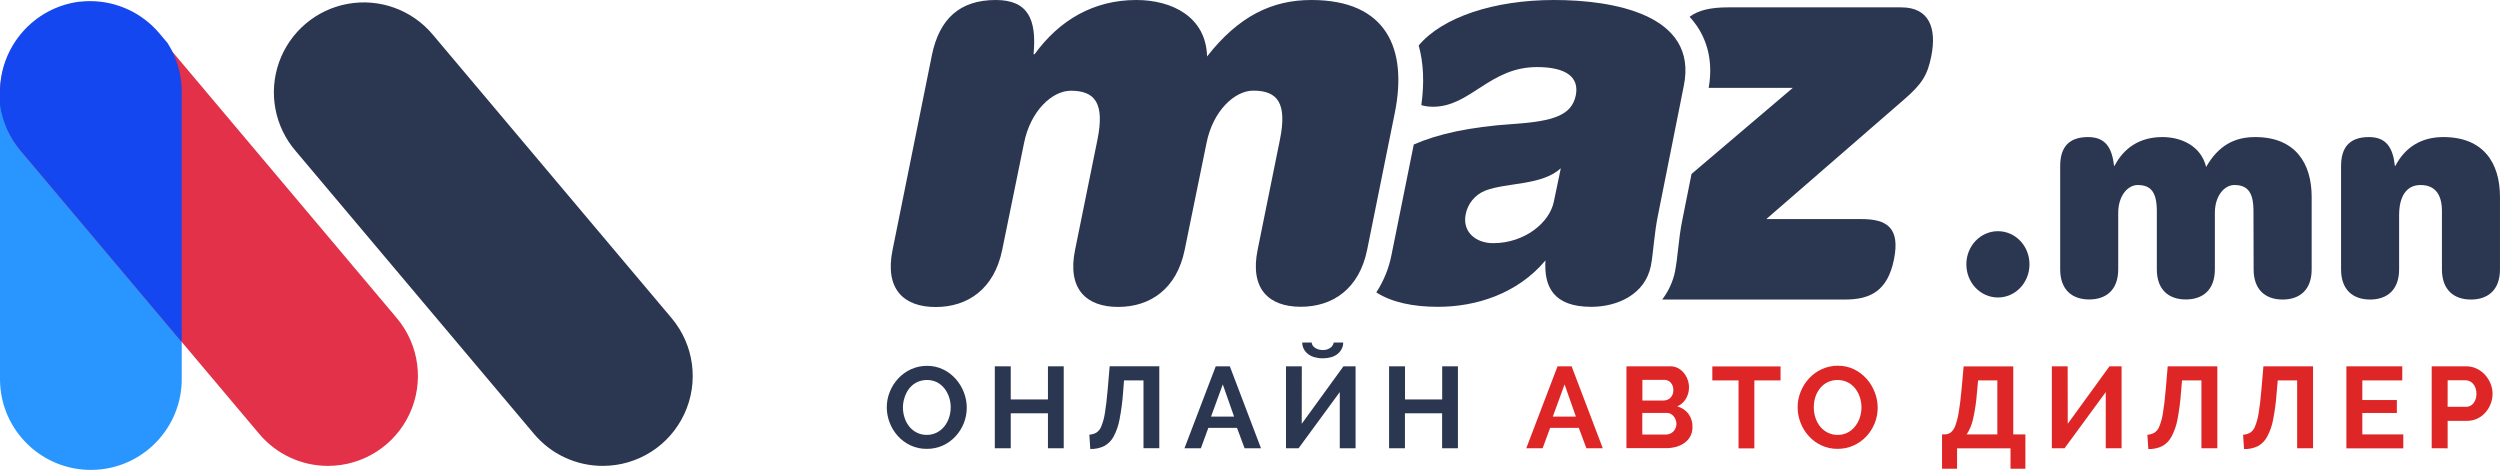
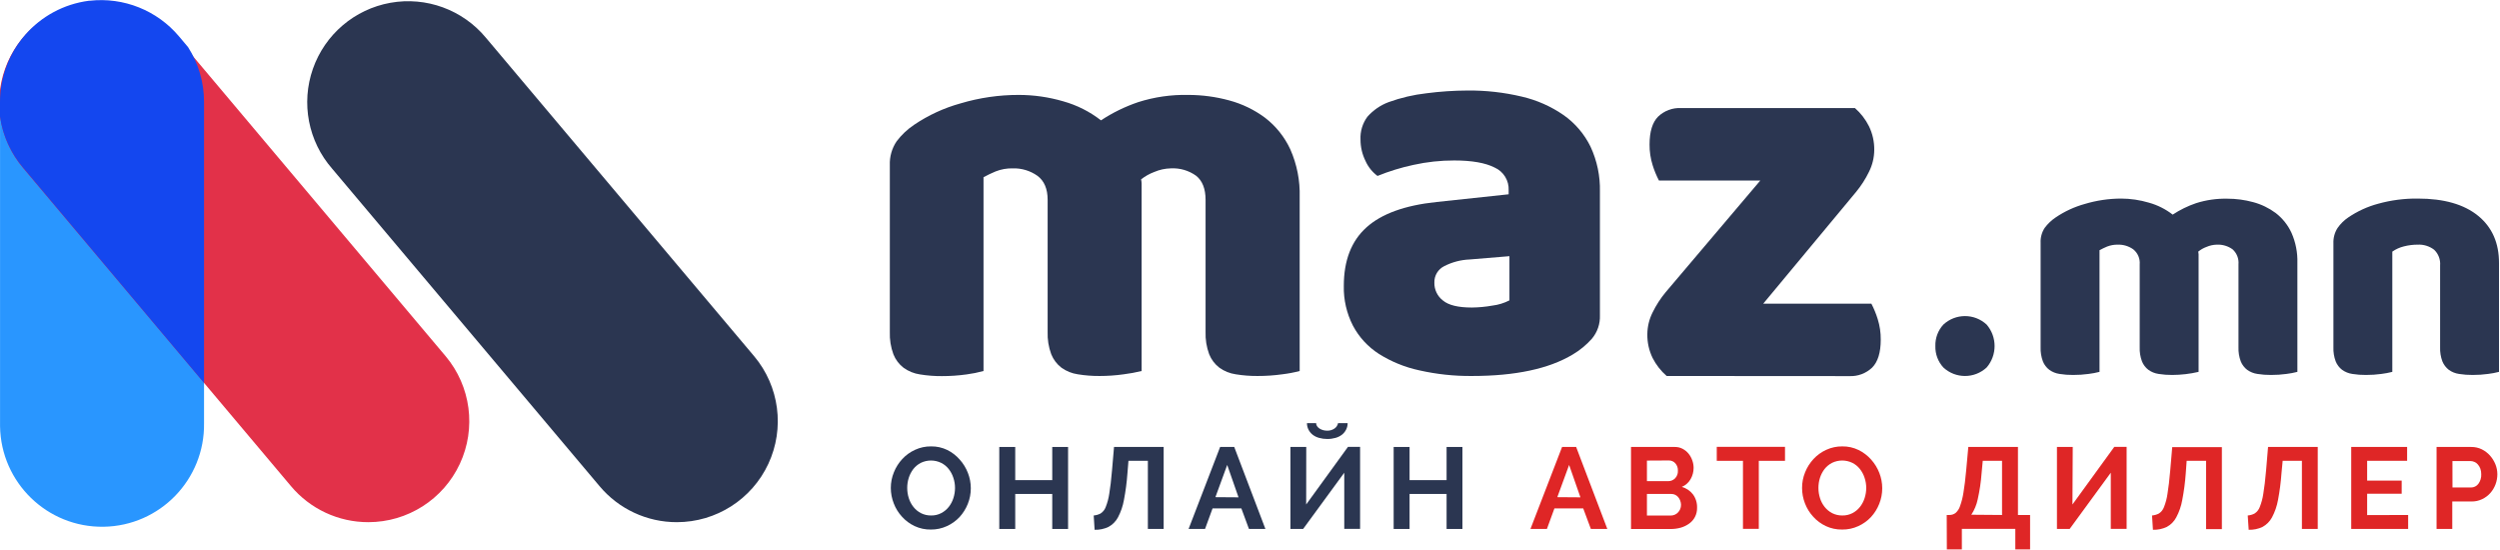
- <svg xmlns="http://www.w3.org/2000/svg" viewBox="0 0 1018.66 191.47">
+ <svg xmlns="http://www.w3.org/2000/svg" viewBox="0 0 607.6 133.53">
  <defs>
    <style>.cls-1{fill:#225da9;}.cls-2{fill:#2996ff;}.cls-3{fill:#e23149;}.cls-4{fill:#2b3651;}.cls-5{fill:#1447ef;}.cls-6{isolation:isolate;}.cls-7{fill:#df2626;}</style>
  </defs>
  <g id="Layer_2" data-name="Layer 2">
    <g id="Layer_1-2" data-name="Layer 1">
      <g id="Group_3689" data-name="Group 3689">
-         <path id="Path_2767" data-name="Path 2767" class="cls-1" d="M36.62,1.4c-1.33,0-2.66.08-4,.22A38.36,38.36,0,0,1,37,1.36a36.61,36.61,0,0,1,30.9,17l-3.22-3.84A36.57,36.57,0,0,0,36.62,1.4Z" />
-         <path id="Path_2768" data-name="Path 2768" class="cls-2" d="M74.05,137.71v16.17A37,37,0,0,1,0,155V41.16A36.83,36.83,0,0,0,8.3,59.66Z" />
-         <path id="Path_2769" data-name="Path 2769" class="cls-3" d="M133.67,189.83a36.53,36.53,0,0,1-28.08-13.08L8.58,61.62A36.64,36.64,0,1,1,64.7,14.49l97,115.14a36.63,36.63,0,0,1-28,60.2Z" />
-         <path id="Path_2770" data-name="Path 2770" class="cls-4" d="M245.63,189.83a36.53,36.53,0,0,1-28.08-13.08l-97-115.13A36.64,36.64,0,1,1,176.33,14.1l.33.39,97,115.14a36.62,36.62,0,0,1-28,60.2Z" />
-         <path id="Path_2771" data-name="Path 2771" class="cls-5" d="M74.05,37.41V139.32L8.29,61.26A36.91,36.91,0,0,1,0,42.76V37.41A37.07,37.07,0,0,1,32.29.69l.28,0a39.27,39.27,0,0,1,4-.23A36.94,36.94,0,0,1,65,13.65l3.26,3.87A36.8,36.8,0,0,1,74.05,37.41Z" />
+         <path id="Path_2767" data-name="Path 2767" class="cls-1" d="M24.54.66A26.57,26.57,0,0,0,21.86.8a26.7,26.7,0,0,1,3-.17A24.53,24.53,0,0,1,45.52,12L43.36,9.43A24.46,24.46,0,0,0,24.54.66Z" />
+         <path id="Path_2768" data-name="Path 2768" class="cls-2" d="M49.61,92v10.84a24.8,24.8,0,1,1-49.6.76V27.29a24.76,24.76,0,0,0,5.55,12.4Z" />
+         <path id="Path_2769" data-name="Path 2769" class="cls-3" d="M89.56,126.91a24.51,24.51,0,0,1-18.82-8.77L5.75,41A24.55,24.55,0,1,1,43.35,9.43l65,77.14a24.55,24.55,0,0,1-18.79,40.34Z" />
+         <path id="Path_2770" data-name="Path 2770" class="cls-4" d="M164.57,126.91a24.48,24.48,0,0,1-18.81-8.77L80.76,41A24.55,24.55,0,1,1,118.14,9.17a2.75,2.75,0,0,1,.22.26l65,77.14a24.55,24.55,0,0,1-18.79,40.34Z" />
+         <path id="Path_2771" data-name="Path 2771" class="cls-5" d="M49.61,24.78V93.06l-44-52.3A24.56,24.56,0,0,1,0,28.37V24.78A24.82,24.82,0,0,1,21.64.18l.18,0A24.8,24.8,0,0,1,43.54,8.86l2.19,2.6A24.64,24.64,0,0,1,49.61,24.78Z" />
      </g>
-       <g id="maz.mn" class="cls-6">
+       <path class="cls-4" d="M247.7,23.07a38.47,38.47,0,0,1,10.8,1.55,26.61,26.61,0,0,1,9.19,4.63,39.35,39.35,0,0,1,9.06-4.43,37.3,37.3,0,0,1,12.14-1.75,37.9,37.9,0,0,1,10,1.34,25.73,25.73,0,0,1,8.72,4.23,20.62,20.62,0,0,1,6.11,7.65A26.76,26.76,0,0,1,316,47.9V90.17a31.64,31.64,0,0,1-4.23.8,42.83,42.83,0,0,1-6,.41,31.28,31.28,0,0,1-5.3-.41,9,9,0,0,1-4-1.61,7.74,7.74,0,0,1-2.48-3.28,14.3,14.3,0,0,1-.87-5.44V48.57q0-4-2.28-5.84a9.67,9.67,0,0,0-6.18-1.81,10.73,10.73,0,0,0-4,.87,11.73,11.73,0,0,0-3.22,1.81,4.74,4.74,0,0,1,.13,1V90.17a38.12,38.12,0,0,1-4.36.8,42,42,0,0,1-5.84.41,31.36,31.36,0,0,1-5.3-.41,9.06,9.06,0,0,1-4-1.61,7.74,7.74,0,0,1-2.48-3.28,14.3,14.3,0,0,1-.87-5.44V48.57q0-4-2.48-5.84a9.87,9.87,0,0,0-6-1.81,10.7,10.7,0,0,0-4.16.74,30.87,30.87,0,0,0-2.95,1.41v47.1A31,31,0,0,1,235,91a42.83,42.83,0,0,1-6,.41,31.36,31.36,0,0,1-5.3-.41,9.06,9.06,0,0,1-4-1.61,7.74,7.74,0,0,1-2.48-3.28,14.3,14.3,0,0,1-.87-5.44V40.12A9.67,9.67,0,0,1,218,34.35a17.45,17.45,0,0,1,4.23-4,38.47,38.47,0,0,1,11.34-5.23A49.11,49.11,0,0,1,247.7,23.07Z" />
+       <path class="cls-4" d="M356.79,22A54.81,54.81,0,0,1,370,23.48,29.57,29.57,0,0,1,380.21,28a20.31,20.31,0,0,1,6.51,7.65A24.51,24.51,0,0,1,389,46.56V76.61a8.33,8.33,0,0,1-1.95,5.71,19.47,19.47,0,0,1-4.63,3.82q-8.71,5.24-24.56,5.24A55.72,55.72,0,0,1,345.05,90a30.36,30.36,0,0,1-9.8-4,18.37,18.37,0,0,1-6.3-6.85,20.2,20.2,0,0,1-2.22-9.66q0-9.26,5.5-14.22t17-6.17l17.58-1.88v-.94a5.76,5.76,0,0,0-3.43-5.57Q360,39,353.57,39a45.37,45.37,0,0,0-9.93,1.08,52.43,52.43,0,0,0-8.72,2.68A9.19,9.19,0,0,1,332,39.11a11.64,11.64,0,0,1-1.21-5.17,8.62,8.62,0,0,1,1.68-5.57,12.89,12.89,0,0,1,5.16-3.55,40.24,40.24,0,0,1,9.19-2.15A79.42,79.42,0,0,1,356.79,22Zm1.07,52.74a30.49,30.49,0,0,0,5-.47A12.39,12.39,0,0,0,367,73V62.26l-9.66.8a14.9,14.9,0,0,0-6.17,1.61,4.33,4.33,0,0,0-2.42,4,5.33,5.33,0,0,0,2.08,4.36C352.21,74.18,354.55,74.74,357.86,74.74Z" />
+       <path class="cls-4" d="M405.23,91.38A14.48,14.48,0,0,1,401.81,87a12.75,12.75,0,0,1-1.28-5.77,12,12,0,0,1,1.28-5.3A24.63,24.63,0,0,1,405,71L428,43.87H403.35a22.49,22.49,0,0,1-1.54-3.75,16.18,16.18,0,0,1-.74-5q0-4.69,2.08-6.78a7.55,7.55,0,0,1,5.57-2.08H451a14.48,14.48,0,0,1,3.42,4.43,12.75,12.75,0,0,1,1.28,5.77,12,12,0,0,1-1.28,5.3,24.63,24.63,0,0,1-3.15,4.9L428.71,73.8H455a22.49,22.49,0,0,1,1.54,3.75,16.18,16.18,0,0,1,.74,5c0,3.13-.7,5.39-2.08,6.78a7.57,7.57,0,0,1-5.57,2.08Z" />
+       <path class="cls-4" d="M470.56,84.1a7.39,7.39,0,0,1,1.93-5.2,7.73,7.73,0,0,1,10.55,0,8,8,0,0,1,0,10.4,7.73,7.73,0,0,1-10.55,0A7.39,7.39,0,0,1,470.56,84.1Z" />
+       <path class="cls-4" d="M515.71,48.26a24,24,0,0,1,6.78,1,16.67,16.67,0,0,1,5.77,2.9,25,25,0,0,1,5.68-2.78,23.43,23.43,0,0,1,7.62-1.09,23.71,23.71,0,0,1,6.28.84,16.23,16.23,0,0,1,5.48,2.65,12.87,12.87,0,0,1,3.83,4.81,16.81,16.81,0,0,1,1.43,7.28V90.38a21.61,21.61,0,0,1-2.65.5,26.94,26.94,0,0,1-3.75.25,19.64,19.64,0,0,1-3.33-.25,5.61,5.61,0,0,1-2.48-1,4.8,4.8,0,0,1-1.56-2.06,8.86,8.86,0,0,1-.55-3.42V64.26a4.41,4.41,0,0,0-1.43-3.66A6.07,6.07,0,0,0,539,59.46a6.6,6.6,0,0,0-2.52.55,6.82,6.82,0,0,0-2,1.14,2.86,2.86,0,0,1,.08.63v28.6a28.75,28.75,0,0,1-6.4.75,19.64,19.64,0,0,1-3.33-.25,5.61,5.61,0,0,1-2.48-1,4.8,4.8,0,0,1-1.56-2.06,8.86,8.86,0,0,1-.55-3.42V64.26a4.23,4.23,0,0,0-1.56-3.66,6.18,6.18,0,0,0-3.75-1.14,6.84,6.84,0,0,0-2.61.46,19.22,19.22,0,0,0-1.85.89V90.38a21.61,21.61,0,0,1-2.65.5,26.94,26.94,0,0,1-3.75.25,19.64,19.64,0,0,1-3.33-.25,5.61,5.61,0,0,1-2.48-1,4.8,4.8,0,0,1-1.56-2.06,8.86,8.86,0,0,1-.55-3.42V59a6.08,6.08,0,0,1,1-3.63,10.9,10.9,0,0,1,2.65-2.52,24.11,24.11,0,0,1,7.12-3.29A31.11,31.11,0,0,1,515.71,48.26Z" />
+       <path class="cls-4" d="M593.28,64.52a4.73,4.73,0,0,0-1.47-3.84,6.1,6.1,0,0,0-4-1.22,13.39,13.39,0,0,0-3.33.42,8.39,8.39,0,0,0-2.82,1.27V90.38a21.61,21.61,0,0,1-2.65.5,26.94,26.94,0,0,1-3.75.25,19.64,19.64,0,0,1-3.33-.25,5.61,5.61,0,0,1-2.48-1,4.8,4.8,0,0,1-1.56-2.06,8.86,8.86,0,0,1-.55-3.42V59.12a6.44,6.44,0,0,1,1-3.7A10,10,0,0,1,571,52.81a24,24,0,0,1,7.2-3.29,34.59,34.59,0,0,1,9.65-1.26q9.51,0,14.65,4.17T607.6,64V90.38a21.23,21.23,0,0,1-2.65.5,26.94,26.94,0,0,1-3.75.25,19.81,19.81,0,0,1-3.33-.25,5.61,5.61,0,0,1-2.48-1,5,5,0,0,1-1.56-2.06,8.86,8.86,0,0,1-.55-3.42Z" />
+       <g id="Онлайн_авто_диллер" data-name="Онлайн авто диллер" class="cls-6">
+         <path class="cls-4" d="M226.36,128.7a9,9,0,0,1-4-.85,9.65,9.65,0,0,1-3.06-2.28,10,10,0,0,1-2-3.24,10.29,10.29,0,0,1-.71-3.73,9.93,9.93,0,0,1,.75-3.82,10.33,10.33,0,0,1,2.05-3.23,9.64,9.64,0,0,1,3.1-2.23,9.1,9.1,0,0,1,3.9-.83,8.78,8.78,0,0,1,3.95.88,9.72,9.72,0,0,1,3,2.32,10.49,10.49,0,0,1,2,3.26,10.16,10.16,0,0,1,.7,3.7,10.05,10.05,0,0,1-.73,3.81,10.53,10.53,0,0,1-2,3.2,9.74,9.74,0,0,1-3.09,2.21A9.1,9.1,0,0,1,226.36,128.7Zm-5.78-10.1a8,8,0,0,0,.39,2.49,6.56,6.56,0,0,0,1.14,2.14,5.63,5.63,0,0,0,1.82,1.49,5.31,5.31,0,0,0,2.46.56,5.13,5.13,0,0,0,2.48-.58,5.63,5.63,0,0,0,1.83-1.53,6.78,6.78,0,0,0,1.12-2.15,8,8,0,0,0,.38-2.42,7.75,7.75,0,0,0-.41-2.5,6.78,6.78,0,0,0-1.15-2.14,5.33,5.33,0,0,0-1.82-1.47,5.66,5.66,0,0,0-4.93,0,5.62,5.62,0,0,0-1.83,1.51,7.13,7.13,0,0,0-1.11,2.14A8,8,0,0,0,220.58,118.6Z" />
+         <path class="cls-4" d="M259.69,108.63v19.93h-3.85v-8.51h-9v8.51h-3.88V108.63h3.88v8.06h9v-8.06Z" />
+         <path class="cls-4" d="M274.12,115.06a55.23,55.23,0,0,1-.85,6.46,14.39,14.39,0,0,1-1.45,4.22,5.66,5.66,0,0,1-2.31,2.32,7.31,7.31,0,0,1-3.37.7l-.22-3.48a4.29,4.29,0,0,0,1.67-.48,3.18,3.18,0,0,0,1.24-1.54,14.37,14.37,0,0,0,.88-3.3c.24-1.43.47-3.34.67-5.72l.48-5.61h12.07v19.93h-3.84V112h-4.72Z" />
+         <path class="cls-4" d="M296.66,108.63h3.43l7.58,19.93h-4l-1.85-5h-7l-1.83,5h-4Zm4.47,12.24L298.38,113l-2.87,7.83Z" />
+         <path class="cls-4" d="M317.58,122.61l10.16-14h2.95v19.93h-3.85V114.89l-10,13.67h-3.09V108.63h3.85Zm10.08-19.77a3.39,3.39,0,0,1-.38,1.59,3.64,3.64,0,0,1-1,1.22,4.56,4.56,0,0,1-1.56.77,7.08,7.08,0,0,1-2,.27,7.2,7.2,0,0,1-2-.27,4.35,4.35,0,0,1-1.57-.77,3.67,3.67,0,0,1-1-1.22,3.39,3.39,0,0,1-.38-1.59H320a1.33,1.33,0,0,0,.21.71,2.21,2.21,0,0,0,.59.59,3.37,3.37,0,0,0,.86.39,3.79,3.79,0,0,0,1,.14,3,3,0,0,0,1.8-.52,2.06,2.06,0,0,0,.87-1.31Z" />
+         <path class="cls-4" d="M355.57,108.63v19.93h-3.85v-8.51h-9v8.51h-3.87V108.63h3.87v8.06h9v-8.06Z" />
        <g class="cls-6">
-           <path class="cls-4" d="M521.52,56.93c3-14.8-.86-20-10.84-20-7.59,0-16.47,8.2-19.08,21.41l-8.89,43.49c-3.25,15.94-14.09,23.23-27.1,23.23s-20.81-7.29-17.56-23.23l9.11-44.86c3-14.8-.87-20-10.84-20-7.59,0-16.48,8.2-19.08,21.41l-8.89,43.49c-3.26,15.94-14.09,23.23-27.1,23.23s-20.82-7.29-17.57-23.23l16.05-79.47C382.76,7.74,391,0,405.75,0,419,0,422.44,8,421.14,22.09h.43C431.76,8,445.86,0,463,0c14.53,0,28.41,6.83,28.84,23,13-16.62,26.67-23,42.49-23,30.79,0,39.25,20,34,46l-11.27,55.79C553.83,117.73,543,125,530,125s-20.81-7.29-17.56-23.23Z" />
-           <path class="cls-4" d="M633.17,0c-24.35,0-45.48,7-55.11,18.53,2,7.08,2.34,15.27,1.08,24.32a16.5,16.5,0,0,0,4.82.64c15.18,0,23-16.16,42.27-16.16,11.94,0,17.36,4.1,15.83,11.61-1.73,8-8.89,10.48-25.79,11.61-17.41,1.15-30.49,4.06-40.21,8.33L567,103.79a43,43,0,0,1-6.21,15.35c6.22,4,14.88,5.88,25.13,5.88,15.4,0,32.32-5.23,43.8-18.9-.65,10.7,3.26,18.9,18.66,18.9,10.62,0,21.88-5,24.28-16.63,1.08-5.69,1.3-13,3-21.18l10.41-52.14C692.14,5.69,656.81,0,633.17,0Zm0,82c-1.73,8.88-12.13,17.08-24.72,17.08-7.15,0-12.57-4.55-11.27-11.61a13.07,13.07,0,0,1,8-9.8c8.89-3.41,23-2,30.79-9.1Z" />
-           <path class="cls-4" d="M774.74,3H704.06c-7,0-12,1.14-15.62,3.85.47.51.92,1,1.36,1.55,4.26,5.23,8.75,14.18,6.43,27.39h34.29L689.24,70.87l-3.69,18.44c-.89,4.23-1.34,8.25-1.78,12.15-.35,3.1-.67,6-1.21,8.83l0,.14a28.48,28.48,0,0,1-5.28,11.62h74.51c10.19,0,17.34-3.41,19.94-16.38s-3-16.4-13.23-16.4h-38.8l56.15-48.74c7.38-6.37,9.54-10,11.06-17.53C789.27,11.39,786,3,774.74,3Z" />
-         </g>
-         <g class="cls-6">
-           <path class="cls-4" d="M814.08,94.2c7.12,0,12.86,6,12.86,13.5s-5.74,13.51-12.86,13.51-12.86-6-12.86-13.51S807,94.2,814.08,94.2Z" />
-           <path class="cls-4" d="M918.21,86c0-7.84-2.53-10.61-7.81-10.61-4,0-7.92,4.34-7.92,11.33v23c0,8.44-4.94,12.3-11.83,12.3s-11.82-3.86-11.82-12.3V86c0-7.84-2.53-10.61-7.81-10.61-4,0-7.92,4.34-7.92,11.33v23c0,8.44-4.94,12.3-11.83,12.3s-11.82-3.86-11.82-12.3V67.67c0-7.72,3.56-11.82,11.36-11.82,7,0,9.76,4.22,10.57,11.7h.23c3.9-7.48,10.44-11.7,19.51-11.7,7.7,0,15.73,3.62,17.8,12.18,5.05-8.8,11.59-12.18,20-12.18,16.3,0,23,10.62,23,24.36v29.54c0,8.44-4.94,12.3-11.83,12.3s-11.82-3.86-11.82-12.3Z" />
-           <path class="cls-4" d="M995,86c0-6.87-2.87-10.61-8.73-10.61s-8.72,4.82-8.72,12.3v22.06c0,8.44-4.94,12.3-11.83,12.3s-11.82-3.86-11.82-12.3V67.67c0-7.72,3.55-11.82,11.36-11.82,7,0,9.76,4.22,10.56,11.7h.23c3.91-7.48,10.45-11.7,19.52-11.7,16.42,0,23.08,10.62,23.08,24.36v29.54c0,8.44-4.94,12.3-11.83,12.3S995,118.19,995,109.75Z" />
-         </g>
-       </g>
-       <g id="Онлайн_авто_диллер" data-name="Онлайн авто диллер" class="cls-6">
-         <g class="cls-6">
-           <path class="cls-4" d="M377.6,182.89a15.08,15.08,0,0,1-6.65-1.44,16.1,16.1,0,0,1-5.13-3.81A17.59,17.59,0,0,1,361.33,166a16.79,16.79,0,0,1,1.24-6.39,17.63,17.63,0,0,1,3.44-5.41,16.23,16.23,0,0,1,5.19-3.74,15.38,15.38,0,0,1,6.54-1.39,14.75,14.75,0,0,1,6.61,1.48,16.52,16.52,0,0,1,5.1,3.88,18,18,0,0,1,3.3,5.46,17.26,17.26,0,0,1,1.17,6.21,17,17,0,0,1-1.22,6.37,17.44,17.44,0,0,1-3.39,5.36,16.28,16.28,0,0,1-5.17,3.72A15.53,15.53,0,0,1,377.6,182.89ZM367.91,166a13.41,13.41,0,0,0,.66,4.19,11.27,11.27,0,0,0,1.9,3.58,9.53,9.53,0,0,0,3.06,2.49,8.78,8.78,0,0,0,4.12.94,8.66,8.66,0,0,0,4.16-1,9.36,9.36,0,0,0,3.06-2.56,11.35,11.35,0,0,0,1.88-3.6,13.45,13.45,0,0,0,.63-4.07,12.85,12.85,0,0,0-.68-4.18,11.54,11.54,0,0,0-1.93-3.58,9.41,9.41,0,0,0-3-2.47,9.59,9.59,0,0,0-8.26.05,9.34,9.34,0,0,0-3.06,2.54,11.37,11.37,0,0,0-1.85,3.58A13.1,13.1,0,0,0,367.91,166Z" />
-           <path class="cls-4" d="M433.43,149.26v33.39H427V168.4H411.84v14.25h-6.49V149.26h6.49v13.5H427v-13.5Z" />
-           <path class="cls-4" d="M457.61,160a92.46,92.46,0,0,1-1.42,10.82,23.92,23.92,0,0,1-2.44,7.07,9.42,9.42,0,0,1-3.86,3.88,12.22,12.22,0,0,1-5.64,1.18l-.38-5.83a7.11,7.11,0,0,0,2.8-.8,5.28,5.28,0,0,0,2.07-2.59,23.75,23.75,0,0,0,1.48-5.52c.41-2.4.78-5.59,1.13-9.58l.8-9.4h20.22v33.39h-6.44V155H458Z" />
-           <path class="cls-4" d="M495.37,149.26h5.74l12.7,33.39h-6.68l-3.1-8.32H492.36l-3.05,8.32h-6.68Zm7.48,20.5-4.61-13.12-4.79,13.12Z" />
-           <path class="cls-4" d="M530.41,172.68l17-23.42h4.94v33.39h-6.44v-22.9l-16.79,22.9H524V149.26h6.44Zm16.89-33.11a5.47,5.47,0,0,1-.64,2.65,6.26,6.26,0,0,1-1.71,2.05,7.42,7.42,0,0,1-2.61,1.29A11.87,11.87,0,0,1,539,146a12.09,12.09,0,0,1-3.39-.45,7.35,7.35,0,0,1-2.63-1.29,6.17,6.17,0,0,1-1.72-2.05,5.47,5.47,0,0,1-.64-2.65h3.86a2.19,2.19,0,0,0,.35,1.17,3.33,3.33,0,0,0,1,1,5.28,5.28,0,0,0,1.44.66,6,6,0,0,0,1.74.24,5.07,5.07,0,0,0,3-.87,3.37,3.37,0,0,0,1.45-2.19Z" />
-           <path class="cls-4" d="M594.05,149.26v33.39h-6.44V168.4H572.46v14.25H566V149.26h6.49v13.5h15.15v-13.5Z" />
-         </g>
-         <g class="cls-6">
-           <path class="cls-7" d="M634.64,149.26h5.74l12.7,33.39H646.4l-3.1-8.32H631.63l-3.06,8.32H621.9Zm7.48,20.5-4.61-13.12-4.8,13.12Z" />
-           <path class="cls-7" d="M689.62,174a7.88,7.88,0,0,1-.84,3.72,7.79,7.79,0,0,1-2.33,2.68,11,11,0,0,1-3.43,1.65,15.17,15.17,0,0,1-4.17.56H662.72V149.26h17.87a6.64,6.64,0,0,1,3.16.75,7.71,7.71,0,0,1,2.39,2,8.91,8.91,0,0,1,1.53,2.73,9.21,9.21,0,0,1,.54,3.08,9.07,9.07,0,0,1-1.22,4.59,7.47,7.47,0,0,1-3.57,3.17,8.64,8.64,0,0,1,4.54,3A8.8,8.8,0,0,1,689.62,174Zm-20.41-19.23v8.42h8.66a3.84,3.84,0,0,0,2.79-1.13,4.16,4.16,0,0,0,1.16-3.11,4.3,4.3,0,0,0-1.06-3.05,3.42,3.42,0,0,0-2.61-1.13Zm13.88,18a4.8,4.8,0,0,0-.31-1.72,4.9,4.9,0,0,0-.82-1.43,3.77,3.77,0,0,0-1.22-1,3.38,3.38,0,0,0-1.56-.36h-10v8.8h9.64a4.18,4.18,0,0,0,1.67-.33,4,4,0,0,0,1.34-.92,4.27,4.27,0,0,0,.9-1.39A4.35,4.35,0,0,0,683.09,172.82Z" />
-           <path class="cls-7" d="M725.51,155H714.84v27.7h-6.45V155H697.71v-5.69h27.8Z" />
-           <path class="cls-7" d="M748.75,182.89a15.13,15.13,0,0,1-6.66-1.44,16.06,16.06,0,0,1-5.12-3.81,17.14,17.14,0,0,1-3.32-5.43,17.38,17.38,0,0,1-1.18-6.26,16.8,16.8,0,0,1,1.25-6.39,17.79,17.79,0,0,1,3.43-5.41,16.27,16.27,0,0,1,5.2-3.74,15.38,15.38,0,0,1,6.54-1.39,14.78,14.78,0,0,1,6.61,1.48,16.52,16.52,0,0,1,5.1,3.88,17.81,17.81,0,0,1,3.29,5.46,17.09,17.09,0,0,1,0,12.58,17.44,17.44,0,0,1-3.39,5.36,16.28,16.28,0,0,1-5.17,3.72A15.53,15.53,0,0,1,748.75,182.89ZM739.06,166a13.41,13.41,0,0,0,.66,4.19,11.27,11.27,0,0,0,1.9,3.58,9.53,9.53,0,0,0,3.06,2.49,8.76,8.76,0,0,0,4.11.94,8.67,8.67,0,0,0,4.17-1,9.42,9.42,0,0,0,3-2.56,11.58,11.58,0,0,0,1.89-3.6,13.45,13.45,0,0,0,.63-4.07,13.12,13.12,0,0,0-.68-4.18,11.75,11.75,0,0,0-1.93-3.58,9.35,9.35,0,0,0-3.06-2.47,9.57,9.57,0,0,0-8.25.05,9.34,9.34,0,0,0-3.06,2.54,11.61,11.61,0,0,0-1.86,3.58A13.39,13.39,0,0,0,739.06,166Z" />
-           <path class="cls-7" d="M791.31,177h1.18a4.23,4.23,0,0,0,2.4-.8,6.16,6.16,0,0,0,1.83-2.77,29,29,0,0,0,1.41-5.58c.41-2.37.79-5.41,1.13-9.15l.85-9.4h20.22V177h4.94v14h-6.06v-8.33H797.43V191h-6.12Zm22.53,0V155H806l-.47,5.08a71,71,0,0,1-1.58,10.63,18.14,18.14,0,0,1-2.61,6.3Z" />
-           <path class="cls-7" d="M842.53,172.68l17-23.42h4.94v33.39h-6.45v-22.9l-16.79,22.9h-5.17V149.26h6.44Z" />
-           <path class="cls-7" d="M888.67,160a90.59,90.59,0,0,1-1.41,10.82,23.92,23.92,0,0,1-2.44,7.07A9.42,9.42,0,0,1,881,181.8a12.25,12.25,0,0,1-5.64,1.18l-.38-5.83a7.11,7.11,0,0,0,2.8-.8,5.28,5.28,0,0,0,2.07-2.59,23.75,23.75,0,0,0,1.48-5.52c.41-2.4.78-5.59,1.13-9.58l.8-9.4h20.22v33.39H897V155h-7.9Z" />
-           <path class="cls-7" d="M927.66,160a90.59,90.59,0,0,1-1.41,10.82,23.92,23.92,0,0,1-2.44,7.07A9.42,9.42,0,0,1,920,181.8a12.25,12.25,0,0,1-5.64,1.18l-.38-5.83a7.11,7.11,0,0,0,2.8-.8,5.28,5.28,0,0,0,2.07-2.59,23.75,23.75,0,0,0,1.48-5.52c.41-2.4.78-5.59,1.13-9.58l.8-9.4h20.22v33.39H936V155h-7.9Z" />
-           <path class="cls-7" d="M979.26,177v5.69H956.07V149.26h22.77V155H962.56v8h14.07v5.27H962.56V177Z" />
-           <path class="cls-7" d="M990.83,182.65V149.26H1005a9.54,9.54,0,0,1,4.26,1,11,11,0,0,1,3.36,2.54,11.87,11.87,0,0,1,2.21,3.58,10.79,10.79,0,0,1,.8,4,11.59,11.59,0,0,1-.75,4.11,11.44,11.44,0,0,1-2.12,3.55,10.44,10.44,0,0,1-3.29,2.5,9.65,9.65,0,0,1-4.24.94h-7.9v11.19Zm6.49-16.88h7.53a3.7,3.7,0,0,0,3-1.46,6,6,0,0,0,1.2-3.95,6.49,6.49,0,0,0-.37-2.28,5.43,5.43,0,0,0-1-1.72,4.08,4.08,0,0,0-1.43-1.06,4.31,4.31,0,0,0-1.67-.35h-7.25Z" />
+           <path class="cls-7" d="M379.8,108.63h3.42l7.58,19.93h-4l-1.86-5h-7l-1.83,5h-4Zm4.46,12.24L381.51,113l-2.87,7.83Z" />
+           <path class="cls-7" d="M412.62,123.42a4.61,4.61,0,0,1-.51,2.22,4.55,4.55,0,0,1-1.39,1.6,6.62,6.62,0,0,1-2.05,1,9,9,0,0,1-2.48.33h-9.63V108.63h10.67a3.93,3.93,0,0,1,1.88.45,4.77,4.77,0,0,1,1.43,1.16,5.31,5.31,0,0,1,.91,1.63,5.38,5.38,0,0,1,.33,1.84,5.51,5.51,0,0,1-.73,2.74,4.45,4.45,0,0,1-2.14,1.89,5.13,5.13,0,0,1,2.71,1.81A5.2,5.2,0,0,1,412.62,123.42Zm-12.19-11.48v5h5.17a2.31,2.31,0,0,0,1.67-.68,2.46,2.46,0,0,0,.69-1.85,2.54,2.54,0,0,0-.64-1.83,2.07,2.07,0,0,0-1.55-.67Zm8.29,10.75a3,3,0,0,0-.19-1,2.79,2.79,0,0,0-.49-.86,2.26,2.26,0,0,0-.73-.57,2.05,2.05,0,0,0-.93-.21h-5.95v5.25h5.76a2.59,2.59,0,0,0,1-.2,2.3,2.3,0,0,0,.79-.55,2.54,2.54,0,0,0,.54-.82A2.69,2.69,0,0,0,408.72,122.69Z" />
+           <path class="cls-7" d="M434,112h-6.37v16.53h-3.85V112h-6.37v-3.4H434Z" />
+           <path class="cls-7" d="M447.91,128.7a9.06,9.06,0,0,1-4-.85,9.65,9.65,0,0,1-3.06-2.28,10.13,10.13,0,0,1-2-3.24,10.28,10.28,0,0,1-.7-3.73,9.92,9.92,0,0,1,.74-3.82,10.52,10.52,0,0,1,2.05-3.23,9.64,9.64,0,0,1,3.1-2.23,9.1,9.1,0,0,1,3.9-.83,8.75,8.75,0,0,1,3.95.88,9.88,9.88,0,0,1,3.05,2.32,10.66,10.66,0,0,1,2,3.26,10.16,10.16,0,0,1,.7,3.7,10.05,10.05,0,0,1-.73,3.81,10.34,10.34,0,0,1-2,3.2,9.74,9.74,0,0,1-3.09,2.21A9.1,9.1,0,0,1,447.91,128.7Zm-5.78-10.1a8,8,0,0,0,.39,2.49,6.56,6.56,0,0,0,1.14,2.14,5.63,5.63,0,0,0,1.82,1.49,5.31,5.31,0,0,0,2.46.56,5.13,5.13,0,0,0,2.48-.58,5.63,5.63,0,0,0,1.83-1.53,6.78,6.78,0,0,0,1.12-2.15,8,8,0,0,0,.38-2.42,7.75,7.75,0,0,0-.41-2.5,6.78,6.78,0,0,0-1.15-2.14,5.33,5.33,0,0,0-1.82-1.47,5.66,5.66,0,0,0-4.93,0,5.62,5.62,0,0,0-1.83,1.51,7.13,7.13,0,0,0-1.11,2.14A8,8,0,0,0,442.13,118.6Z" />
+           <path class="cls-7" d="M473.32,125.16h.7a2.45,2.45,0,0,0,1.43-.47,3.7,3.7,0,0,0,1.1-1.66,16.92,16.92,0,0,0,.84-3.33c.24-1.41.47-3.23.67-5.46l.51-5.61h12.07v16.53h2.95v8.37H490v-5H477v5h-3.65Zm13.45,0V112h-4.69l-.28,3a43.64,43.64,0,0,1-.94,6.34,10.92,10.92,0,0,1-1.56,3.76Z" />
+           <path class="cls-7" d="M503.89,122.61l10.17-14h3v19.93h-3.85V114.89l-10,13.67h-3.09V108.63h3.84Z" />
+           <path class="cls-7" d="M531.44,115.06a55.23,55.23,0,0,1-.85,6.46,14.09,14.09,0,0,1-1.46,4.22,5.59,5.59,0,0,1-2.3,2.32,7.34,7.34,0,0,1-3.37.7l-.22-3.48a4.34,4.34,0,0,0,1.67-.48,3.11,3.11,0,0,0,1.23-1.54A13.81,13.81,0,0,0,527,120c.24-1.43.47-3.34.67-5.72l.48-5.61h12.07v19.93h-3.84V112h-4.72Z" />
+           <path class="cls-7" d="M554.71,115.06a55.46,55.46,0,0,1-.84,6.46,14.37,14.37,0,0,1-1.46,4.22,5.7,5.7,0,0,1-2.3,2.32,7.34,7.34,0,0,1-3.37.7l-.23-3.48a4.24,4.24,0,0,0,1.67-.48,3.18,3.18,0,0,0,1.24-1.54,13.87,13.87,0,0,0,.88-3.3c.25-1.43.47-3.34.68-5.72l.47-5.61h12.08v19.93h-3.85V112H555Z" />
+           <path class="cls-7" d="M585.51,125.16v3.4H571.67V108.63h13.59V112h-9.72v4.8h8.4V120h-8.4v5.19Z" />
+           <path class="cls-7" d="M592.42,128.56V108.63h8.45a5.7,5.7,0,0,1,2.54.57,6.59,6.59,0,0,1,2,1.52,7.31,7.31,0,0,1,1.32,2.13,6.41,6.41,0,0,1,.47,2.4,7.09,7.09,0,0,1-.44,2.46,6.88,6.88,0,0,1-1.27,2.12,6.29,6.29,0,0,1-2,1.49,5.76,5.76,0,0,1-2.53.56h-4.72v6.68Zm3.87-10.08h4.49a2.22,2.22,0,0,0,1.79-.87,3.63,3.63,0,0,0,.71-2.36,3.88,3.88,0,0,0-.22-1.36,3.38,3.38,0,0,0-.59-1,2.31,2.31,0,0,0-.86-.63,2.48,2.48,0,0,0-1-.21h-4.33Z" />
        </g>
      </g>
    </g>
  </g>
</svg>
